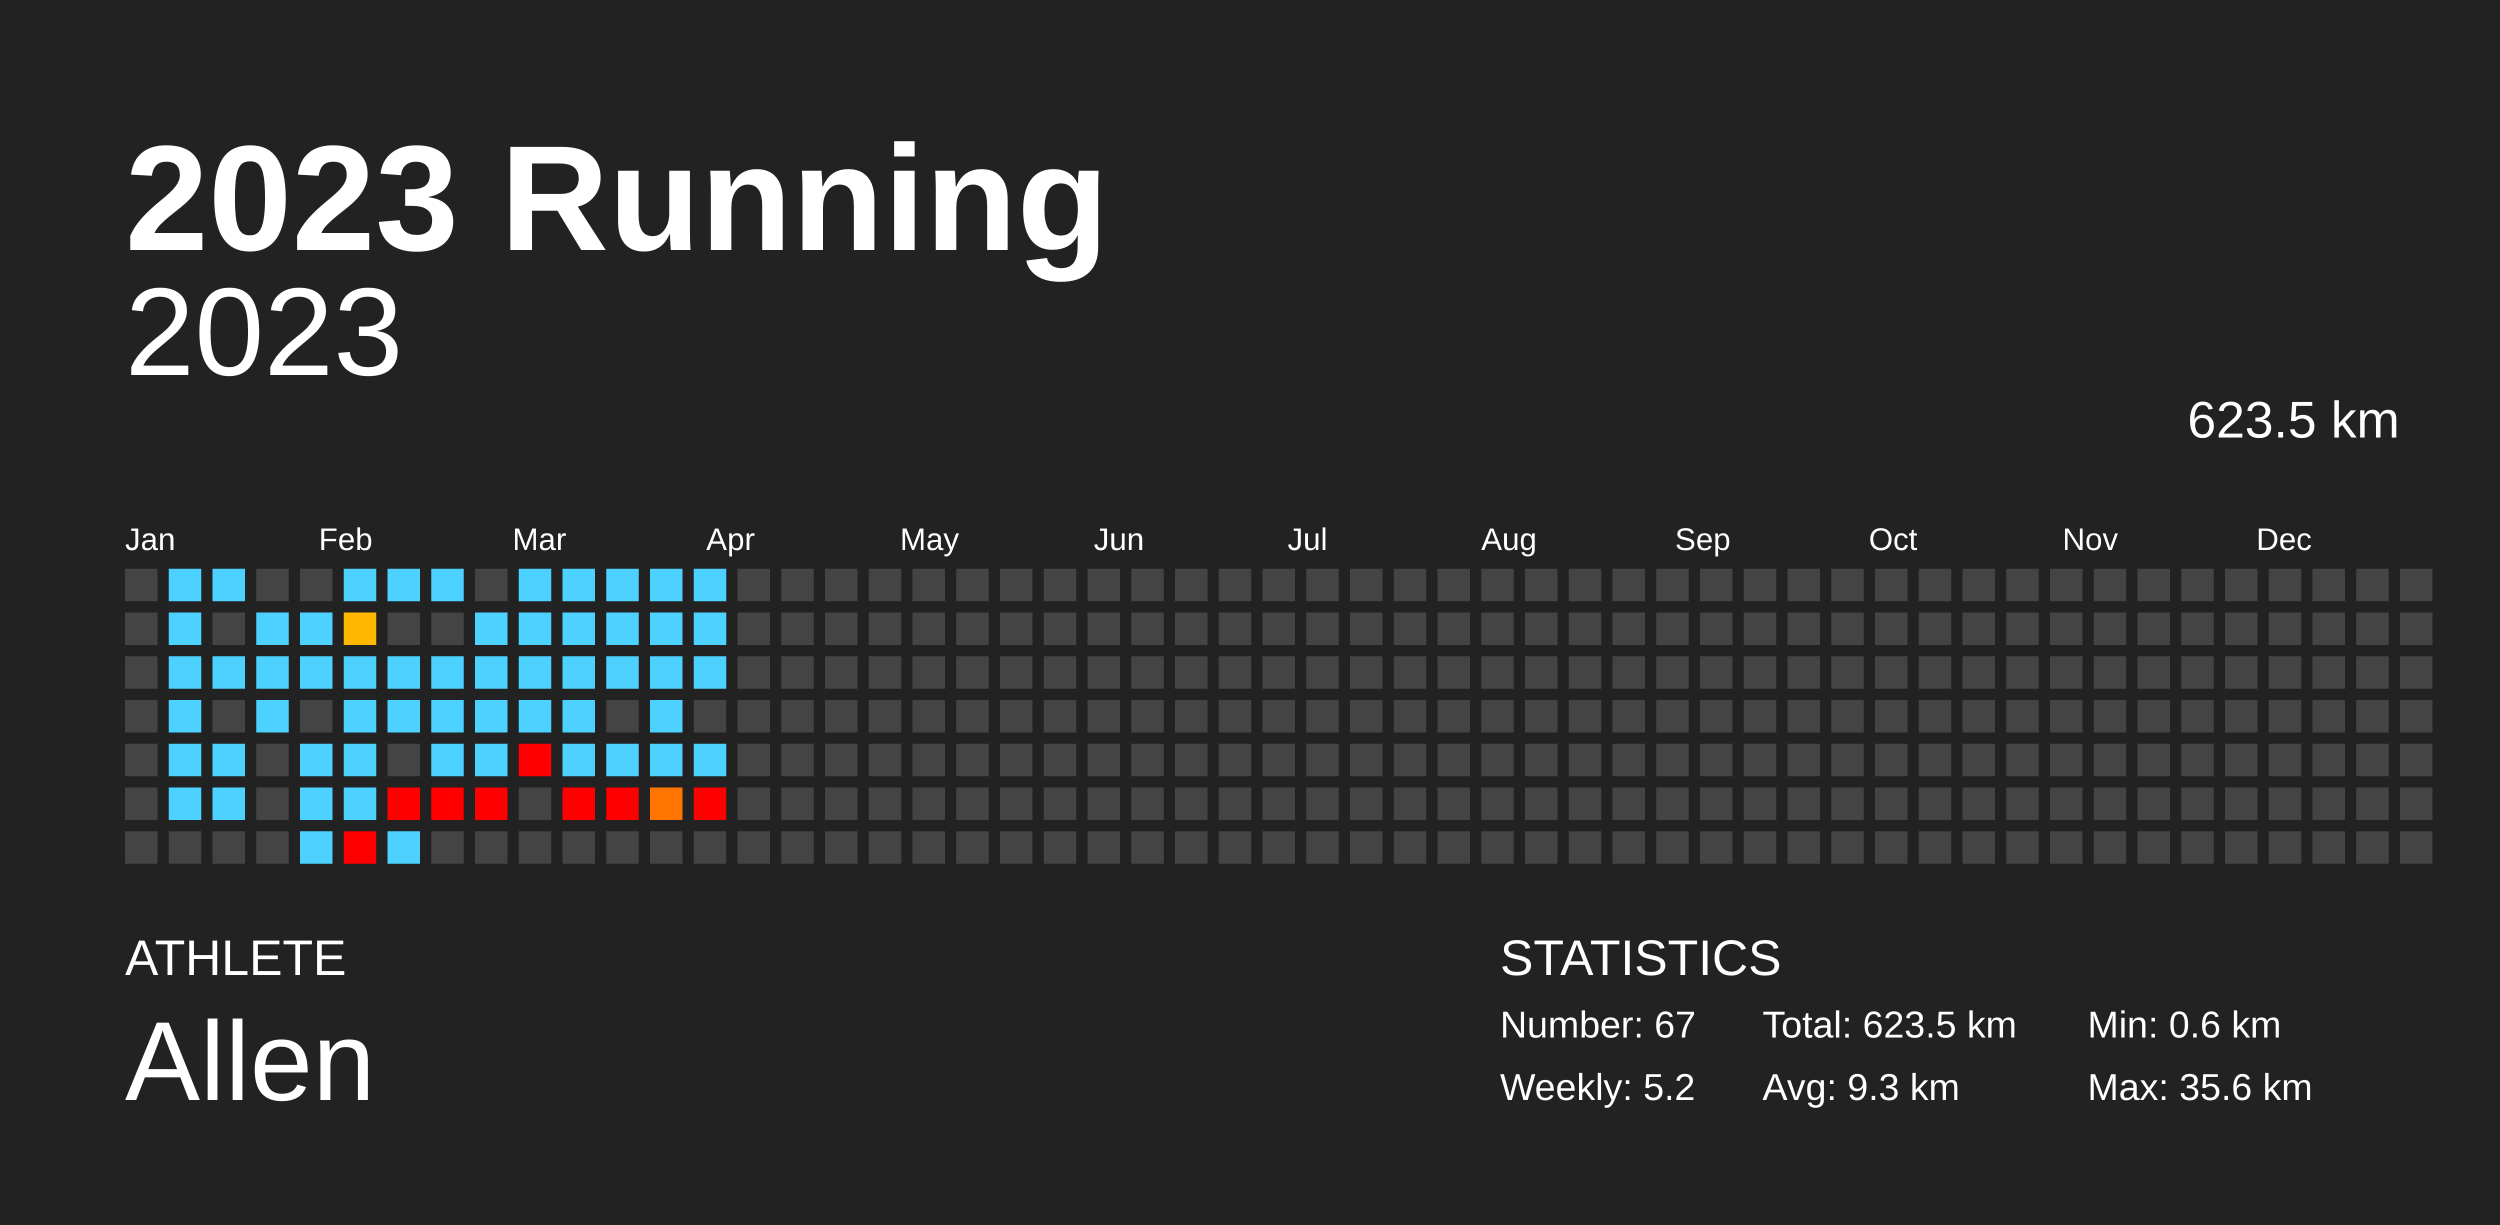
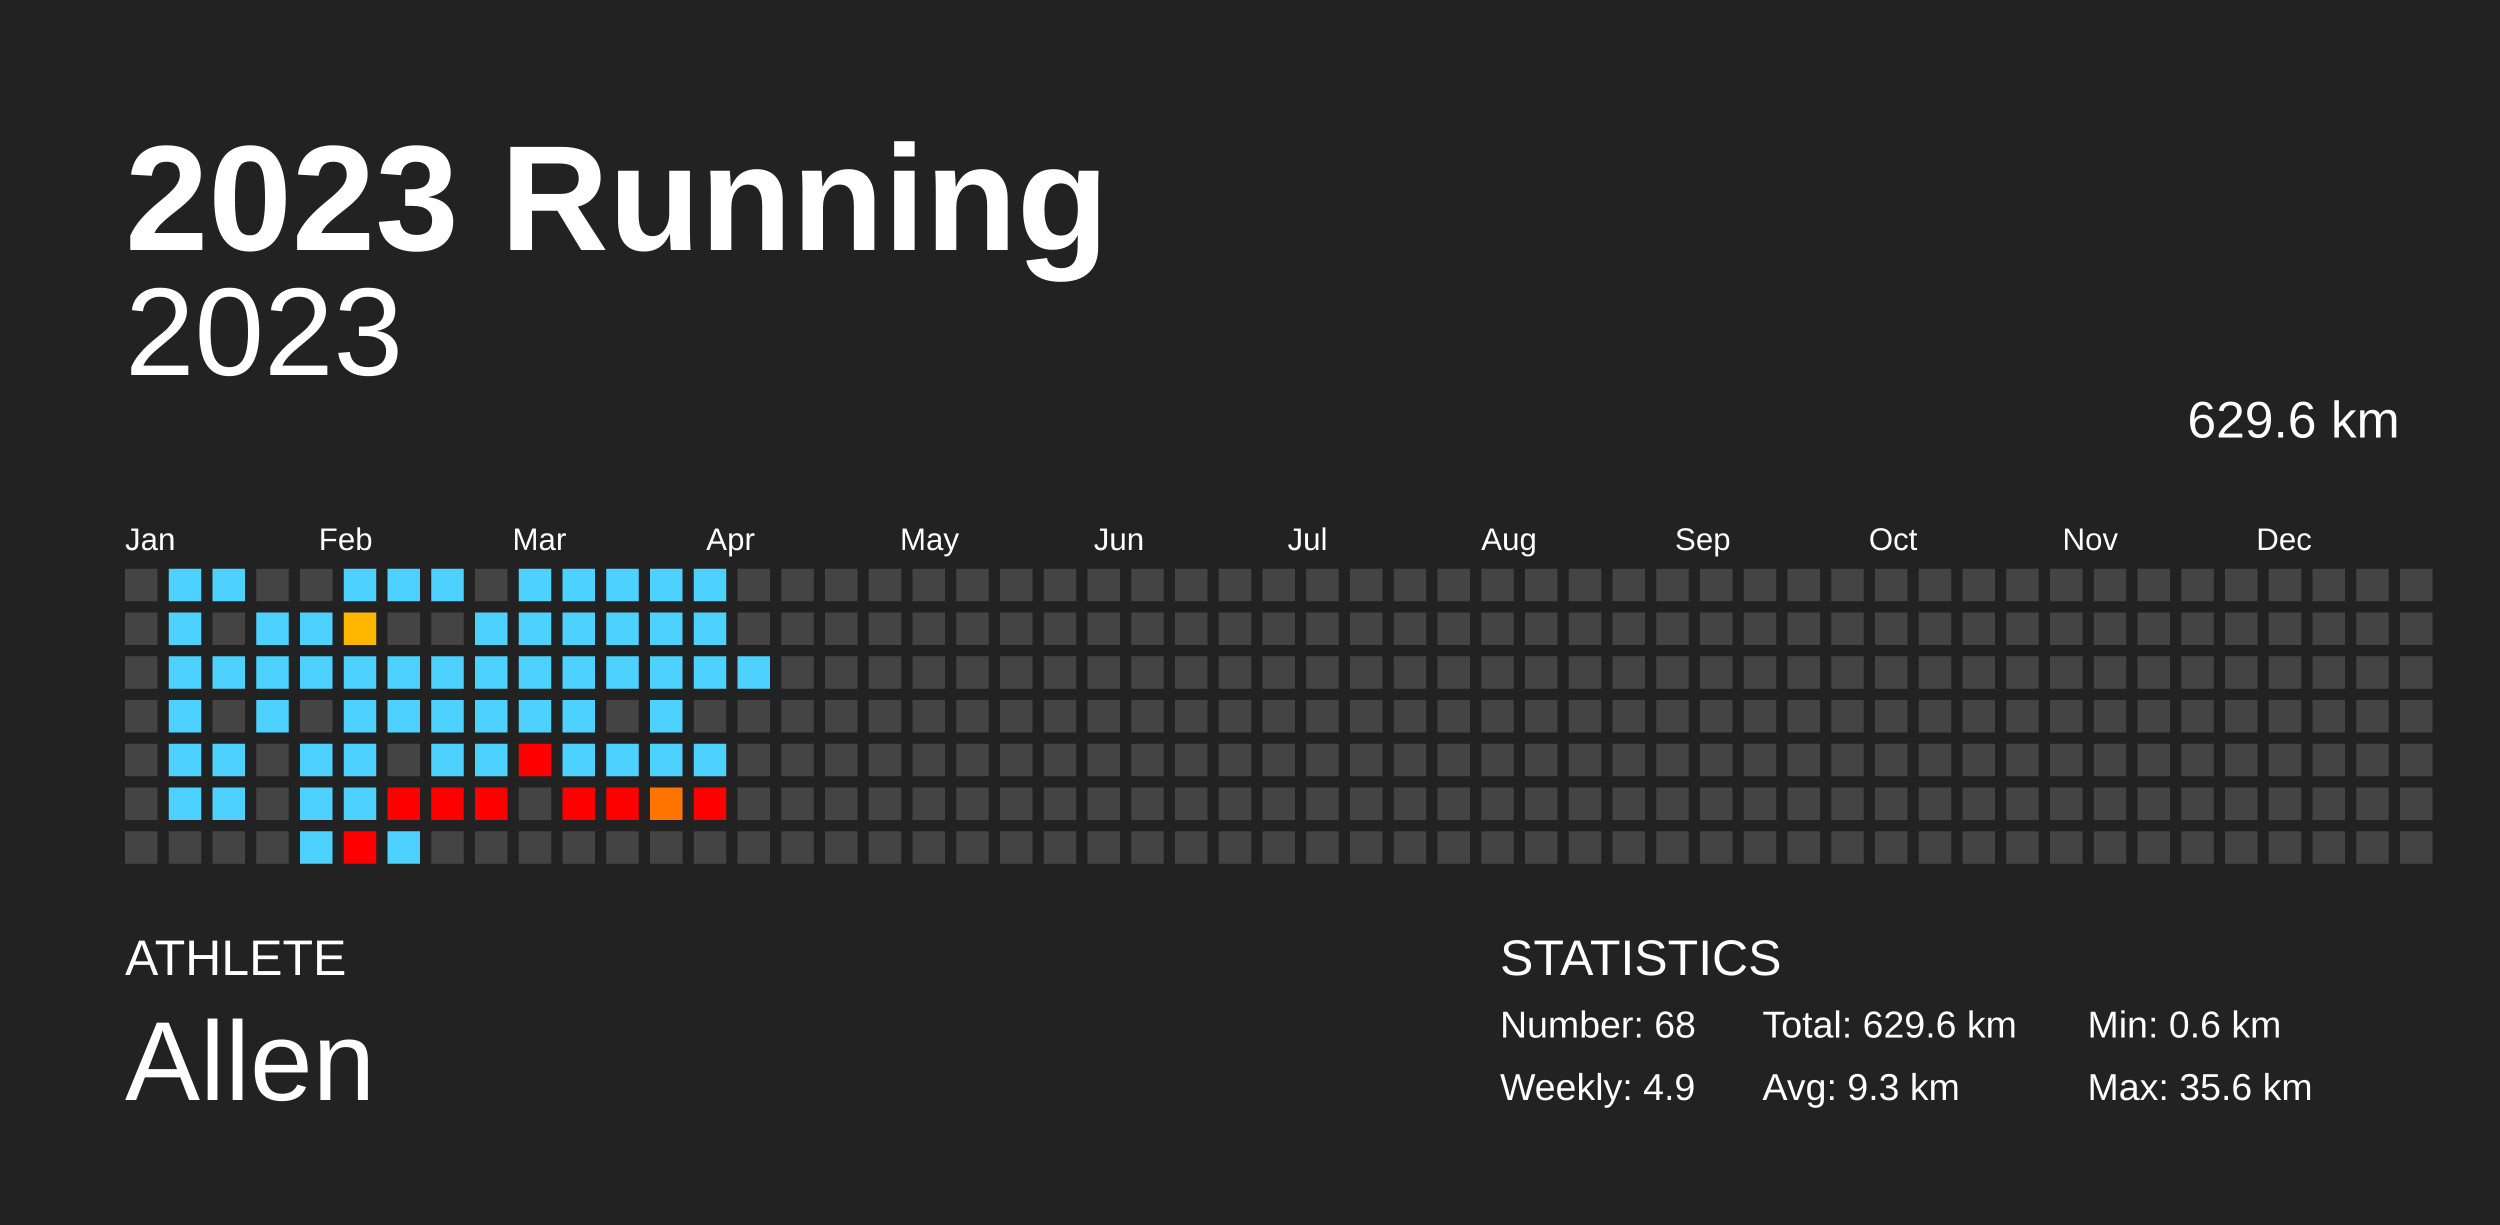
<svg xmlns="http://www.w3.org/2000/svg" baseProfile="full" height="98mm" version="1.1" viewBox="0,0,200,98" width="200mm">
  <defs />
  <rect fill="#222222" height="98" width="200" x="0" y="0" />
  <text fill="#FFFFFF" style="font-size:12px; font-family:Arial; font-weight:bold;" x="10" y="20">2023 Running</text>
  <text fill="#FFFFFF" style="font-size:4px; font-family:Arial" x="10" y="78">ATHLETE</text>
  <text fill="#FFFFFF" style="font-size:9px; font-family:Arial" x="10" y="88">Allen</text>
  <text fill="#FFFFFF" style="font-size:4px; font-family:Arial" x="120" y="78">STATISTICS</text>
-   <text fill="#FFFFFF" style="font-size:3px; font-family:Arial" x="120" y="83">Number: 67</text>
-   <text fill="#FFFFFF" style="font-size:3px; font-family:Arial" x="120" y="88">Weekly: 5.2</text>
-   <text fill="#FFFFFF" style="font-size:3px; font-family:Arial" x="141" y="83">Total: 623.5 km</text>
+   <text fill="#FFFFFF" style="font-size:3px; font-family:Arial" x="120" y="83">Number: 68</text>
+   <text fill="#FFFFFF" style="font-size:3px; font-family:Arial" x="120" y="88">Weekly: 4.9</text>
+   <text fill="#FFFFFF" style="font-size:3px; font-family:Arial" x="141" y="83">Total: 629.6 km</text>
  <text fill="#FFFFFF" style="font-size:3px; font-family:Arial" x="141" y="88">Avg: 9.3 km</text>
  <text fill="#FFFFFF" style="font-size:3px; font-family:Arial" x="167" y="83">Min: 0.6 km</text>
  <text fill="#FFFFFF" style="font-size:3px; font-family:Arial" x="167" y="88">Max: 35.6 km</text>
  <text alignment-baseline="hanging" fill="#FFFFFF" style="font-size:10.0px; font-family:Arial;" x="10" y="30">2023</text>
-   <text alignment-baseline="hanging" fill="#FFFFFF" style="font-size:4.125px; font-family:Arial;" x="175" y="35">623.5 km</text>
+   <text alignment-baseline="hanging" fill="#FFFFFF" style="font-size:4.125px; font-family:Arial;" x="175" y="35">629.6 km</text>
  <text fill="#FFFFFF" style="font-size:2.5px; font-family:Arial" x="10.0" y="44">Jan</text>
  <text fill="#FFFFFF" style="font-size:2.5px; font-family:Arial" x="25.5" y="44">Feb</text>
  <text fill="#FFFFFF" style="font-size:2.5px; font-family:Arial" x="41.0" y="44">Mar</text>
  <text fill="#FFFFFF" style="font-size:2.5px; font-family:Arial" x="56.5" y="44">Apr</text>
  <text fill="#FFFFFF" style="font-size:2.5px; font-family:Arial" x="72.0" y="44">May</text>
  <text fill="#FFFFFF" style="font-size:2.5px; font-family:Arial" x="87.5" y="44">Jun</text>
  <text fill="#FFFFFF" style="font-size:2.5px; font-family:Arial" x="103.0" y="44">Jul</text>
  <text fill="#FFFFFF" style="font-size:2.5px; font-family:Arial" x="118.5" y="44">Aug</text>
  <text fill="#FFFFFF" style="font-size:2.5px; font-family:Arial" x="134.0" y="44">Sep</text>
  <text fill="#FFFFFF" style="font-size:2.5px; font-family:Arial" x="149.5" y="44">Oct</text>
  <text fill="#FFFFFF" style="font-size:2.5px; font-family:Arial" x="165.0" y="44">Nov</text>
  <text fill="#FFFFFF" style="font-size:2.5px; font-family:Arial" x="180.5" y="44">Dec</text>
  <rect fill="#444444" height="2.6" width="2.6" x="10.0" y="45.5" />
  <rect fill="#444444" height="2.6" width="2.6" x="10.0" y="49.0" />
  <rect fill="#444444" height="2.6" width="2.6" x="10.0" y="52.5" />
  <rect fill="#444444" height="2.6" width="2.6" x="10.0" y="56.0" />
  <rect fill="#444444" height="2.6" width="2.6" x="10.0" y="59.5" />
  <rect fill="#444444" height="2.6" width="2.6" x="10.0" y="63.0" />
  <rect fill="#444444" height="2.6" width="2.6" x="10.0" y="66.5" />
  <rect fill="#4dd2ff" height="2.6" width="2.6" x="13.5" y="45.5" />
  <rect fill="#4dd2ff" height="2.6" width="2.6" x="13.5" y="49.0" />
  <rect fill="#4dd2ff" height="2.6" width="2.6" x="13.5" y="52.5" />
  <rect fill="#4dd2ff" height="2.6" width="2.6" x="13.5" y="56.0" />
  <rect fill="#4dd2ff" height="2.6" width="2.6" x="13.5" y="59.5" />
  <rect fill="#4dd2ff" height="2.6" width="2.6" x="13.5" y="63.0" />
  <rect fill="#444444" height="2.6" width="2.6" x="13.5" y="66.5" />
  <rect fill="#4dd2ff" height="2.6" width="2.6" x="17.0" y="45.5" />
  <rect fill="#444444" height="2.6" width="2.6" x="17.0" y="49.0" />
  <rect fill="#4dd2ff" height="2.6" width="2.6" x="17.0" y="52.5" />
  <rect fill="#444444" height="2.6" width="2.6" x="17.0" y="56.0" />
  <rect fill="#4dd2ff" height="2.6" width="2.6" x="17.0" y="59.5" />
  <rect fill="#4dd2ff" height="2.6" width="2.6" x="17.0" y="63.0" />
  <rect fill="#444444" height="2.6" width="2.6" x="17.0" y="66.5" />
  <rect fill="#444444" height="2.6" width="2.6" x="20.5" y="45.5" />
  <rect fill="#4dd2ff" height="2.6" width="2.6" x="20.5" y="49.0" />
  <rect fill="#4dd2ff" height="2.6" width="2.6" x="20.5" y="52.5" />
  <rect fill="#4dd2ff" height="2.6" width="2.6" x="20.5" y="56.0" />
  <rect fill="#444444" height="2.6" width="2.6" x="20.5" y="59.5" />
  <rect fill="#444444" height="2.6" width="2.6" x="20.5" y="63.0" />
  <rect fill="#444444" height="2.6" width="2.6" x="20.5" y="66.5" />
  <rect fill="#444444" height="2.6" width="2.6" x="24.0" y="45.5" />
  <rect fill="#4dd2ff" height="2.6" width="2.6" x="24.0" y="49.0" />
  <rect fill="#4dd2ff" height="2.6" width="2.6" x="24.0" y="52.5" />
  <rect fill="#444444" height="2.6" width="2.6" x="24.0" y="56.0" />
  <rect fill="#4dd2ff" height="2.6" width="2.6" x="24.0" y="59.5" />
  <rect fill="#4dd2ff" height="2.6" width="2.6" x="24.0" y="63.0" />
  <rect fill="#4dd2ff" height="2.6" width="2.6" x="24.0" y="66.5" />
  <rect fill="#4dd2ff" height="2.6" width="2.6" x="27.5" y="45.5" />
  <rect fill="#ffb700" height="2.6" width="2.6" x="27.5" y="49.0" />
  <rect fill="#4dd2ff" height="2.6" width="2.6" x="27.5" y="52.5" />
  <rect fill="#4dd2ff" height="2.6" width="2.6" x="27.5" y="56.0" />
  <rect fill="#4dd2ff" height="2.6" width="2.6" x="27.5" y="59.5" />
  <rect fill="#4dd2ff" height="2.6" width="2.6" x="27.5" y="63.0" />
  <rect fill="red" height="2.6" width="2.6" x="27.5" y="66.5" />
  <rect fill="#4dd2ff" height="2.6" width="2.6" x="31.0" y="45.5" />
  <rect fill="#444444" height="2.6" width="2.6" x="31.0" y="49.0" />
  <rect fill="#4dd2ff" height="2.6" width="2.6" x="31.0" y="52.5" />
  <rect fill="#4dd2ff" height="2.6" width="2.6" x="31.0" y="56.0" />
  <rect fill="#444444" height="2.6" width="2.6" x="31.0" y="59.5" />
  <rect fill="red" height="2.6" width="2.6" x="31.0" y="63.0" />
  <rect fill="#4dd2ff" height="2.6" width="2.6" x="31.0" y="66.5" />
  <rect fill="#4dd2ff" height="2.6" width="2.6" x="34.5" y="45.5" />
  <rect fill="#444444" height="2.6" width="2.6" x="34.5" y="49.0" />
  <rect fill="#4dd2ff" height="2.6" width="2.6" x="34.5" y="52.5" />
  <rect fill="#4dd2ff" height="2.6" width="2.6" x="34.5" y="56.0" />
  <rect fill="#4dd2ff" height="2.6" width="2.6" x="34.5" y="59.5" />
  <rect fill="red" height="2.6" width="2.6" x="34.5" y="63.0" />
  <rect fill="#444444" height="2.6" width="2.6" x="34.5" y="66.5" />
  <rect fill="#444444" height="2.6" width="2.6" x="38.0" y="45.5" />
  <rect fill="#4dd2ff" height="2.6" width="2.6" x="38.0" y="49.0" />
  <rect fill="#4dd2ff" height="2.6" width="2.6" x="38.0" y="52.5" />
  <rect fill="#4dd2ff" height="2.6" width="2.6" x="38.0" y="56.0" />
  <rect fill="#4dd2ff" height="2.6" width="2.6" x="38.0" y="59.5" />
  <rect fill="red" height="2.6" width="2.6" x="38.0" y="63.0" />
  <rect fill="#444444" height="2.6" width="2.6" x="38.0" y="66.5" />
  <rect fill="#4dd2ff" height="2.6" width="2.6" x="41.5" y="45.5" />
  <rect fill="#4dd2ff" height="2.6" width="2.6" x="41.5" y="49.0" />
  <rect fill="#4dd2ff" height="2.6" width="2.6" x="41.5" y="52.5" />
  <rect fill="#4dd2ff" height="2.6" width="2.6" x="41.5" y="56.0" />
  <rect fill="red" height="2.6" width="2.6" x="41.5" y="59.5" />
  <rect fill="#444444" height="2.6" width="2.6" x="41.5" y="63.0" />
  <rect fill="#444444" height="2.6" width="2.6" x="41.5" y="66.5" />
  <rect fill="#4dd2ff" height="2.6" width="2.6" x="45.0" y="45.5" />
  <rect fill="#4dd2ff" height="2.6" width="2.6" x="45.0" y="49.0" />
  <rect fill="#4dd2ff" height="2.6" width="2.6" x="45.0" y="52.5" />
  <rect fill="#4dd2ff" height="2.6" width="2.6" x="45.0" y="56.0" />
  <rect fill="#4dd2ff" height="2.6" width="2.6" x="45.0" y="59.5" />
  <rect fill="red" height="2.6" width="2.6" x="45.0" y="63.0" />
  <rect fill="#444444" height="2.6" width="2.6" x="45.0" y="66.5" />
  <rect fill="#4dd2ff" height="2.6" width="2.6" x="48.5" y="45.5" />
  <rect fill="#4dd2ff" height="2.6" width="2.6" x="48.5" y="49.0" />
  <rect fill="#4dd2ff" height="2.6" width="2.6" x="48.5" y="52.5" />
  <rect fill="#444444" height="2.6" width="2.6" x="48.5" y="56.0" />
  <rect fill="#4dd2ff" height="2.6" width="2.6" x="48.5" y="59.5" />
  <rect fill="red" height="2.6" width="2.6" x="48.5" y="63.0" />
  <rect fill="#444444" height="2.6" width="2.6" x="48.5" y="66.5" />
  <rect fill="#4dd2ff" height="2.6" width="2.6" x="52.0" y="45.5" />
  <rect fill="#4dd2ff" height="2.6" width="2.6" x="52.0" y="49.0" />
  <rect fill="#4dd2ff" height="2.6" width="2.6" x="52.0" y="52.5" />
  <rect fill="#4dd2ff" height="2.6" width="2.6" x="52.0" y="56.0" />
  <rect fill="#4dd2ff" height="2.6" width="2.6" x="52.0" y="59.5" />
  <rect fill="#ff7500" height="2.6" width="2.6" x="52.0" y="63.0" />
  <rect fill="#444444" height="2.6" width="2.6" x="52.0" y="66.5" />
  <rect fill="#4dd2ff" height="2.6" width="2.6" x="55.5" y="45.5" />
  <rect fill="#4dd2ff" height="2.6" width="2.6" x="55.5" y="49.0" />
  <rect fill="#4dd2ff" height="2.6" width="2.6" x="55.5" y="52.5" />
  <rect fill="#444444" height="2.6" width="2.6" x="55.5" y="56.0" />
  <rect fill="#4dd2ff" height="2.6" width="2.6" x="55.5" y="59.5" />
  <rect fill="red" height="2.6" width="2.6" x="55.5" y="63.0" />
  <rect fill="#444444" height="2.6" width="2.6" x="55.5" y="66.5" />
  <rect fill="#444444" height="2.6" width="2.6" x="59.0" y="45.5" />
  <rect fill="#444444" height="2.6" width="2.6" x="59.0" y="49.0" />
-   <rect fill="#444444" height="2.6" width="2.6" x="59.0" y="52.5" />
+   <rect fill="#4dd2ff" height="2.6" width="2.6" x="59.0" y="52.5" />
  <rect fill="#444444" height="2.6" width="2.6" x="59.0" y="56.0" />
  <rect fill="#444444" height="2.6" width="2.6" x="59.0" y="59.5" />
  <rect fill="#444444" height="2.6" width="2.6" x="59.0" y="63.0" />
  <rect fill="#444444" height="2.6" width="2.6" x="59.0" y="66.5" />
  <rect fill="#444444" height="2.6" width="2.6" x="62.5" y="45.5" />
  <rect fill="#444444" height="2.6" width="2.6" x="62.5" y="49.0" />
  <rect fill="#444444" height="2.6" width="2.6" x="62.5" y="52.5" />
  <rect fill="#444444" height="2.6" width="2.6" x="62.5" y="56.0" />
  <rect fill="#444444" height="2.6" width="2.6" x="62.5" y="59.5" />
  <rect fill="#444444" height="2.6" width="2.6" x="62.5" y="63.0" />
  <rect fill="#444444" height="2.6" width="2.6" x="62.5" y="66.5" />
  <rect fill="#444444" height="2.6" width="2.6" x="66.0" y="45.5" />
  <rect fill="#444444" height="2.6" width="2.6" x="66.0" y="49.0" />
  <rect fill="#444444" height="2.6" width="2.6" x="66.0" y="52.5" />
  <rect fill="#444444" height="2.6" width="2.6" x="66.0" y="56.0" />
  <rect fill="#444444" height="2.6" width="2.6" x="66.0" y="59.5" />
  <rect fill="#444444" height="2.6" width="2.6" x="66.0" y="63.0" />
  <rect fill="#444444" height="2.6" width="2.6" x="66.0" y="66.5" />
  <rect fill="#444444" height="2.6" width="2.6" x="69.5" y="45.5" />
  <rect fill="#444444" height="2.6" width="2.6" x="69.5" y="49.0" />
  <rect fill="#444444" height="2.6" width="2.6" x="69.5" y="52.5" />
  <rect fill="#444444" height="2.6" width="2.6" x="69.5" y="56.0" />
  <rect fill="#444444" height="2.6" width="2.6" x="69.5" y="59.5" />
  <rect fill="#444444" height="2.6" width="2.6" x="69.5" y="63.0" />
  <rect fill="#444444" height="2.6" width="2.6" x="69.5" y="66.5" />
  <rect fill="#444444" height="2.6" width="2.6" x="73.0" y="45.5" />
  <rect fill="#444444" height="2.6" width="2.6" x="73.0" y="49.0" />
  <rect fill="#444444" height="2.6" width="2.6" x="73.0" y="52.5" />
  <rect fill="#444444" height="2.6" width="2.6" x="73.0" y="56.0" />
  <rect fill="#444444" height="2.6" width="2.6" x="73.0" y="59.5" />
  <rect fill="#444444" height="2.6" width="2.6" x="73.0" y="63.0" />
  <rect fill="#444444" height="2.6" width="2.6" x="73.0" y="66.5" />
  <rect fill="#444444" height="2.6" width="2.6" x="76.5" y="45.5" />
  <rect fill="#444444" height="2.6" width="2.6" x="76.5" y="49.0" />
  <rect fill="#444444" height="2.6" width="2.6" x="76.5" y="52.5" />
  <rect fill="#444444" height="2.6" width="2.6" x="76.5" y="56.0" />
  <rect fill="#444444" height="2.6" width="2.6" x="76.5" y="59.5" />
  <rect fill="#444444" height="2.6" width="2.6" x="76.5" y="63.0" />
  <rect fill="#444444" height="2.6" width="2.6" x="76.5" y="66.5" />
  <rect fill="#444444" height="2.6" width="2.6" x="80.0" y="45.5" />
  <rect fill="#444444" height="2.6" width="2.6" x="80.0" y="49.0" />
  <rect fill="#444444" height="2.6" width="2.6" x="80.0" y="52.5" />
  <rect fill="#444444" height="2.6" width="2.6" x="80.0" y="56.0" />
  <rect fill="#444444" height="2.6" width="2.6" x="80.0" y="59.5" />
  <rect fill="#444444" height="2.6" width="2.6" x="80.0" y="63.0" />
  <rect fill="#444444" height="2.6" width="2.6" x="80.0" y="66.5" />
  <rect fill="#444444" height="2.6" width="2.6" x="83.5" y="45.5" />
  <rect fill="#444444" height="2.6" width="2.6" x="83.5" y="49.0" />
  <rect fill="#444444" height="2.6" width="2.6" x="83.5" y="52.5" />
  <rect fill="#444444" height="2.6" width="2.6" x="83.5" y="56.0" />
  <rect fill="#444444" height="2.6" width="2.6" x="83.5" y="59.5" />
  <rect fill="#444444" height="2.6" width="2.6" x="83.5" y="63.0" />
  <rect fill="#444444" height="2.6" width="2.6" x="83.5" y="66.5" />
  <rect fill="#444444" height="2.6" width="2.6" x="87.0" y="45.5" />
  <rect fill="#444444" height="2.6" width="2.6" x="87.0" y="49.0" />
  <rect fill="#444444" height="2.6" width="2.6" x="87.0" y="52.5" />
  <rect fill="#444444" height="2.6" width="2.6" x="87.0" y="56.0" />
  <rect fill="#444444" height="2.6" width="2.6" x="87.0" y="59.5" />
  <rect fill="#444444" height="2.6" width="2.6" x="87.0" y="63.0" />
  <rect fill="#444444" height="2.6" width="2.6" x="87.0" y="66.5" />
  <rect fill="#444444" height="2.6" width="2.6" x="90.5" y="45.5" />
  <rect fill="#444444" height="2.6" width="2.6" x="90.5" y="49.0" />
  <rect fill="#444444" height="2.6" width="2.6" x="90.5" y="52.5" />
  <rect fill="#444444" height="2.6" width="2.6" x="90.5" y="56.0" />
  <rect fill="#444444" height="2.6" width="2.6" x="90.5" y="59.5" />
  <rect fill="#444444" height="2.6" width="2.6" x="90.5" y="63.0" />
  <rect fill="#444444" height="2.6" width="2.6" x="90.5" y="66.5" />
  <rect fill="#444444" height="2.6" width="2.6" x="94.0" y="45.5" />
  <rect fill="#444444" height="2.6" width="2.6" x="94.0" y="49.0" />
  <rect fill="#444444" height="2.6" width="2.6" x="94.0" y="52.5" />
  <rect fill="#444444" height="2.6" width="2.6" x="94.0" y="56.0" />
  <rect fill="#444444" height="2.6" width="2.6" x="94.0" y="59.5" />
  <rect fill="#444444" height="2.6" width="2.6" x="94.0" y="63.0" />
  <rect fill="#444444" height="2.6" width="2.6" x="94.0" y="66.5" />
  <rect fill="#444444" height="2.6" width="2.6" x="97.5" y="45.5" />
  <rect fill="#444444" height="2.6" width="2.6" x="97.5" y="49.0" />
  <rect fill="#444444" height="2.6" width="2.6" x="97.5" y="52.5" />
  <rect fill="#444444" height="2.6" width="2.6" x="97.5" y="56.0" />
  <rect fill="#444444" height="2.6" width="2.6" x="97.5" y="59.5" />
  <rect fill="#444444" height="2.6" width="2.6" x="97.5" y="63.0" />
  <rect fill="#444444" height="2.6" width="2.6" x="97.5" y="66.5" />
  <rect fill="#444444" height="2.6" width="2.6" x="101.0" y="45.5" />
  <rect fill="#444444" height="2.6" width="2.6" x="101.0" y="49.0" />
  <rect fill="#444444" height="2.6" width="2.6" x="101.0" y="52.5" />
  <rect fill="#444444" height="2.6" width="2.6" x="101.0" y="56.0" />
  <rect fill="#444444" height="2.6" width="2.6" x="101.0" y="59.5" />
  <rect fill="#444444" height="2.6" width="2.6" x="101.0" y="63.0" />
  <rect fill="#444444" height="2.6" width="2.6" x="101.0" y="66.5" />
  <rect fill="#444444" height="2.6" width="2.6" x="104.5" y="45.5" />
  <rect fill="#444444" height="2.6" width="2.6" x="104.5" y="49.0" />
  <rect fill="#444444" height="2.6" width="2.6" x="104.5" y="52.5" />
  <rect fill="#444444" height="2.6" width="2.6" x="104.5" y="56.0" />
  <rect fill="#444444" height="2.6" width="2.6" x="104.5" y="59.5" />
  <rect fill="#444444" height="2.6" width="2.6" x="104.5" y="63.0" />
  <rect fill="#444444" height="2.6" width="2.6" x="104.5" y="66.5" />
  <rect fill="#444444" height="2.6" width="2.6" x="108.0" y="45.5" />
  <rect fill="#444444" height="2.6" width="2.6" x="108.0" y="49.0" />
  <rect fill="#444444" height="2.6" width="2.6" x="108.0" y="52.5" />
  <rect fill="#444444" height="2.6" width="2.6" x="108.0" y="56.0" />
  <rect fill="#444444" height="2.6" width="2.6" x="108.0" y="59.5" />
  <rect fill="#444444" height="2.6" width="2.6" x="108.0" y="63.0" />
  <rect fill="#444444" height="2.6" width="2.6" x="108.0" y="66.5" />
  <rect fill="#444444" height="2.6" width="2.6" x="111.5" y="45.5" />
  <rect fill="#444444" height="2.6" width="2.6" x="111.5" y="49.0" />
  <rect fill="#444444" height="2.6" width="2.6" x="111.5" y="52.5" />
  <rect fill="#444444" height="2.6" width="2.6" x="111.5" y="56.0" />
  <rect fill="#444444" height="2.6" width="2.6" x="111.5" y="59.5" />
  <rect fill="#444444" height="2.6" width="2.6" x="111.5" y="63.0" />
  <rect fill="#444444" height="2.6" width="2.6" x="111.5" y="66.5" />
  <rect fill="#444444" height="2.6" width="2.6" x="115.0" y="45.5" />
  <rect fill="#444444" height="2.6" width="2.6" x="115.0" y="49.0" />
  <rect fill="#444444" height="2.6" width="2.6" x="115.0" y="52.5" />
  <rect fill="#444444" height="2.6" width="2.6" x="115.0" y="56.0" />
  <rect fill="#444444" height="2.6" width="2.6" x="115.0" y="59.5" />
  <rect fill="#444444" height="2.6" width="2.6" x="115.0" y="63.0" />
  <rect fill="#444444" height="2.6" width="2.6" x="115.0" y="66.5" />
  <rect fill="#444444" height="2.6" width="2.6" x="118.5" y="45.5" />
  <rect fill="#444444" height="2.6" width="2.6" x="118.5" y="49.0" />
  <rect fill="#444444" height="2.6" width="2.6" x="118.5" y="52.5" />
  <rect fill="#444444" height="2.6" width="2.6" x="118.5" y="56.0" />
  <rect fill="#444444" height="2.6" width="2.6" x="118.5" y="59.5" />
  <rect fill="#444444" height="2.6" width="2.6" x="118.5" y="63.0" />
  <rect fill="#444444" height="2.6" width="2.6" x="118.5" y="66.5" />
  <rect fill="#444444" height="2.6" width="2.6" x="122.0" y="45.5" />
  <rect fill="#444444" height="2.6" width="2.6" x="122.0" y="49.0" />
  <rect fill="#444444" height="2.6" width="2.6" x="122.0" y="52.5" />
  <rect fill="#444444" height="2.6" width="2.6" x="122.0" y="56.0" />
  <rect fill="#444444" height="2.6" width="2.6" x="122.0" y="59.5" />
  <rect fill="#444444" height="2.6" width="2.6" x="122.0" y="63.0" />
  <rect fill="#444444" height="2.6" width="2.6" x="122.0" y="66.5" />
  <rect fill="#444444" height="2.6" width="2.6" x="125.5" y="45.5" />
  <rect fill="#444444" height="2.6" width="2.6" x="125.5" y="49.0" />
  <rect fill="#444444" height="2.6" width="2.6" x="125.5" y="52.5" />
  <rect fill="#444444" height="2.6" width="2.6" x="125.5" y="56.0" />
  <rect fill="#444444" height="2.6" width="2.6" x="125.5" y="59.5" />
  <rect fill="#444444" height="2.6" width="2.6" x="125.5" y="63.0" />
  <rect fill="#444444" height="2.6" width="2.6" x="125.5" y="66.5" />
  <rect fill="#444444" height="2.6" width="2.6" x="129.0" y="45.5" />
  <rect fill="#444444" height="2.6" width="2.6" x="129.0" y="49.0" />
  <rect fill="#444444" height="2.6" width="2.6" x="129.0" y="52.5" />
  <rect fill="#444444" height="2.6" width="2.6" x="129.0" y="56.0" />
  <rect fill="#444444" height="2.6" width="2.6" x="129.0" y="59.5" />
  <rect fill="#444444" height="2.6" width="2.6" x="129.0" y="63.0" />
  <rect fill="#444444" height="2.6" width="2.6" x="129.0" y="66.5" />
  <rect fill="#444444" height="2.6" width="2.6" x="132.5" y="45.5" />
  <rect fill="#444444" height="2.6" width="2.6" x="132.5" y="49.0" />
  <rect fill="#444444" height="2.6" width="2.6" x="132.5" y="52.5" />
  <rect fill="#444444" height="2.6" width="2.6" x="132.5" y="56.0" />
  <rect fill="#444444" height="2.6" width="2.6" x="132.5" y="59.5" />
  <rect fill="#444444" height="2.6" width="2.6" x="132.5" y="63.0" />
  <rect fill="#444444" height="2.6" width="2.6" x="132.5" y="66.5" />
  <rect fill="#444444" height="2.6" width="2.6" x="136.0" y="45.5" />
  <rect fill="#444444" height="2.6" width="2.6" x="136.0" y="49.0" />
  <rect fill="#444444" height="2.6" width="2.6" x="136.0" y="52.5" />
  <rect fill="#444444" height="2.6" width="2.6" x="136.0" y="56.0" />
  <rect fill="#444444" height="2.6" width="2.6" x="136.0" y="59.5" />
  <rect fill="#444444" height="2.6" width="2.6" x="136.0" y="63.0" />
  <rect fill="#444444" height="2.6" width="2.6" x="136.0" y="66.5" />
  <rect fill="#444444" height="2.6" width="2.6" x="139.5" y="45.5" />
  <rect fill="#444444" height="2.6" width="2.6" x="139.5" y="49.0" />
  <rect fill="#444444" height="2.6" width="2.6" x="139.5" y="52.5" />
  <rect fill="#444444" height="2.6" width="2.6" x="139.5" y="56.0" />
  <rect fill="#444444" height="2.6" width="2.6" x="139.5" y="59.5" />
  <rect fill="#444444" height="2.6" width="2.6" x="139.5" y="63.0" />
  <rect fill="#444444" height="2.6" width="2.6" x="139.5" y="66.5" />
  <rect fill="#444444" height="2.6" width="2.6" x="143.0" y="45.5" />
  <rect fill="#444444" height="2.6" width="2.6" x="143.0" y="49.0" />
  <rect fill="#444444" height="2.6" width="2.6" x="143.0" y="52.5" />
  <rect fill="#444444" height="2.6" width="2.6" x="143.0" y="56.0" />
  <rect fill="#444444" height="2.6" width="2.6" x="143.0" y="59.5" />
  <rect fill="#444444" height="2.6" width="2.6" x="143.0" y="63.0" />
  <rect fill="#444444" height="2.6" width="2.6" x="143.0" y="66.5" />
  <rect fill="#444444" height="2.6" width="2.6" x="146.5" y="45.5" />
  <rect fill="#444444" height="2.6" width="2.6" x="146.5" y="49.0" />
  <rect fill="#444444" height="2.6" width="2.6" x="146.5" y="52.5" />
  <rect fill="#444444" height="2.6" width="2.6" x="146.5" y="56.0" />
  <rect fill="#444444" height="2.6" width="2.6" x="146.5" y="59.5" />
  <rect fill="#444444" height="2.6" width="2.6" x="146.5" y="63.0" />
  <rect fill="#444444" height="2.6" width="2.6" x="146.5" y="66.5" />
  <rect fill="#444444" height="2.6" width="2.6" x="150.0" y="45.5" />
  <rect fill="#444444" height="2.6" width="2.6" x="150.0" y="49.0" />
  <rect fill="#444444" height="2.6" width="2.6" x="150.0" y="52.5" />
  <rect fill="#444444" height="2.6" width="2.6" x="150.0" y="56.0" />
  <rect fill="#444444" height="2.6" width="2.6" x="150.0" y="59.5" />
  <rect fill="#444444" height="2.6" width="2.6" x="150.0" y="63.0" />
  <rect fill="#444444" height="2.6" width="2.6" x="150.0" y="66.5" />
  <rect fill="#444444" height="2.6" width="2.6" x="153.5" y="45.5" />
  <rect fill="#444444" height="2.6" width="2.6" x="153.5" y="49.0" />
  <rect fill="#444444" height="2.6" width="2.6" x="153.5" y="52.5" />
  <rect fill="#444444" height="2.6" width="2.6" x="153.5" y="56.0" />
  <rect fill="#444444" height="2.6" width="2.6" x="153.5" y="59.5" />
  <rect fill="#444444" height="2.6" width="2.6" x="153.5" y="63.0" />
  <rect fill="#444444" height="2.6" width="2.6" x="153.5" y="66.5" />
  <rect fill="#444444" height="2.6" width="2.6" x="157.0" y="45.5" />
  <rect fill="#444444" height="2.6" width="2.6" x="157.0" y="49.0" />
  <rect fill="#444444" height="2.6" width="2.6" x="157.0" y="52.5" />
  <rect fill="#444444" height="2.6" width="2.6" x="157.0" y="56.0" />
  <rect fill="#444444" height="2.6" width="2.6" x="157.0" y="59.5" />
  <rect fill="#444444" height="2.6" width="2.6" x="157.0" y="63.0" />
  <rect fill="#444444" height="2.6" width="2.6" x="157.0" y="66.5" />
  <rect fill="#444444" height="2.6" width="2.6" x="160.5" y="45.5" />
  <rect fill="#444444" height="2.6" width="2.6" x="160.5" y="49.0" />
  <rect fill="#444444" height="2.6" width="2.6" x="160.5" y="52.5" />
  <rect fill="#444444" height="2.6" width="2.6" x="160.5" y="56.0" />
  <rect fill="#444444" height="2.6" width="2.6" x="160.5" y="59.5" />
  <rect fill="#444444" height="2.6" width="2.6" x="160.5" y="63.0" />
  <rect fill="#444444" height="2.6" width="2.6" x="160.5" y="66.5" />
  <rect fill="#444444" height="2.6" width="2.6" x="164.0" y="45.5" />
  <rect fill="#444444" height="2.6" width="2.6" x="164.0" y="49.0" />
  <rect fill="#444444" height="2.6" width="2.6" x="164.0" y="52.5" />
  <rect fill="#444444" height="2.6" width="2.6" x="164.0" y="56.0" />
  <rect fill="#444444" height="2.6" width="2.6" x="164.0" y="59.5" />
  <rect fill="#444444" height="2.6" width="2.6" x="164.0" y="63.0" />
  <rect fill="#444444" height="2.6" width="2.6" x="164.0" y="66.5" />
  <rect fill="#444444" height="2.6" width="2.6" x="167.5" y="45.5" />
  <rect fill="#444444" height="2.6" width="2.6" x="167.5" y="49.0" />
  <rect fill="#444444" height="2.6" width="2.6" x="167.5" y="52.5" />
  <rect fill="#444444" height="2.6" width="2.6" x="167.5" y="56.0" />
  <rect fill="#444444" height="2.6" width="2.6" x="167.5" y="59.5" />
  <rect fill="#444444" height="2.6" width="2.6" x="167.5" y="63.0" />
  <rect fill="#444444" height="2.6" width="2.6" x="167.5" y="66.5" />
  <rect fill="#444444" height="2.6" width="2.6" x="171.0" y="45.5" />
  <rect fill="#444444" height="2.6" width="2.6" x="171.0" y="49.0" />
  <rect fill="#444444" height="2.6" width="2.6" x="171.0" y="52.5" />
  <rect fill="#444444" height="2.6" width="2.6" x="171.0" y="56.0" />
  <rect fill="#444444" height="2.6" width="2.6" x="171.0" y="59.5" />
  <rect fill="#444444" height="2.6" width="2.6" x="171.0" y="63.0" />
  <rect fill="#444444" height="2.6" width="2.6" x="171.0" y="66.5" />
  <rect fill="#444444" height="2.6" width="2.6" x="174.5" y="45.5" />
  <rect fill="#444444" height="2.6" width="2.6" x="174.5" y="49.0" />
  <rect fill="#444444" height="2.6" width="2.6" x="174.5" y="52.5" />
  <rect fill="#444444" height="2.6" width="2.6" x="174.5" y="56.0" />
  <rect fill="#444444" height="2.6" width="2.6" x="174.5" y="59.5" />
  <rect fill="#444444" height="2.6" width="2.6" x="174.5" y="63.0" />
  <rect fill="#444444" height="2.6" width="2.6" x="174.5" y="66.5" />
  <rect fill="#444444" height="2.6" width="2.6" x="178.0" y="45.5" />
  <rect fill="#444444" height="2.6" width="2.6" x="178.0" y="49.0" />
  <rect fill="#444444" height="2.6" width="2.6" x="178.0" y="52.5" />
  <rect fill="#444444" height="2.6" width="2.6" x="178.0" y="56.0" />
  <rect fill="#444444" height="2.6" width="2.6" x="178.0" y="59.5" />
  <rect fill="#444444" height="2.6" width="2.6" x="178.0" y="63.0" />
  <rect fill="#444444" height="2.6" width="2.6" x="178.0" y="66.5" />
  <rect fill="#444444" height="2.6" width="2.6" x="181.5" y="45.5" />
  <rect fill="#444444" height="2.6" width="2.6" x="181.5" y="49.0" />
  <rect fill="#444444" height="2.6" width="2.6" x="181.5" y="52.5" />
  <rect fill="#444444" height="2.6" width="2.6" x="181.5" y="56.0" />
  <rect fill="#444444" height="2.6" width="2.6" x="181.5" y="59.5" />
  <rect fill="#444444" height="2.6" width="2.6" x="181.5" y="63.0" />
  <rect fill="#444444" height="2.6" width="2.6" x="181.5" y="66.5" />
  <rect fill="#444444" height="2.6" width="2.6" x="185.0" y="45.5" />
  <rect fill="#444444" height="2.6" width="2.6" x="185.0" y="49.0" />
  <rect fill="#444444" height="2.6" width="2.6" x="185.0" y="52.5" />
  <rect fill="#444444" height="2.6" width="2.6" x="185.0" y="56.0" />
  <rect fill="#444444" height="2.6" width="2.6" x="185.0" y="59.5" />
  <rect fill="#444444" height="2.6" width="2.6" x="185.0" y="63.0" />
  <rect fill="#444444" height="2.6" width="2.6" x="185.0" y="66.5" />
  <rect fill="#444444" height="2.6" width="2.6" x="188.5" y="45.5" />
  <rect fill="#444444" height="2.6" width="2.6" x="188.5" y="49.0" />
  <rect fill="#444444" height="2.6" width="2.6" x="188.5" y="52.5" />
  <rect fill="#444444" height="2.6" width="2.6" x="188.5" y="56.0" />
  <rect fill="#444444" height="2.6" width="2.6" x="188.5" y="59.5" />
  <rect fill="#444444" height="2.6" width="2.6" x="188.5" y="63.0" />
  <rect fill="#444444" height="2.6" width="2.6" x="188.5" y="66.5" />
  <rect fill="#444444" height="2.6" width="2.6" x="192.0" y="45.5" />
  <rect fill="#444444" height="2.6" width="2.6" x="192.0" y="49.0" />
  <rect fill="#444444" height="2.6" width="2.6" x="192.0" y="52.5" />
  <rect fill="#444444" height="2.6" width="2.6" x="192.0" y="56.0" />
  <rect fill="#444444" height="2.6" width="2.6" x="192.0" y="59.5" />
  <rect fill="#444444" height="2.6" width="2.6" x="192.0" y="63.0" />
  <rect fill="#444444" height="2.6" width="2.6" x="192.0" y="66.5" />
</svg>
